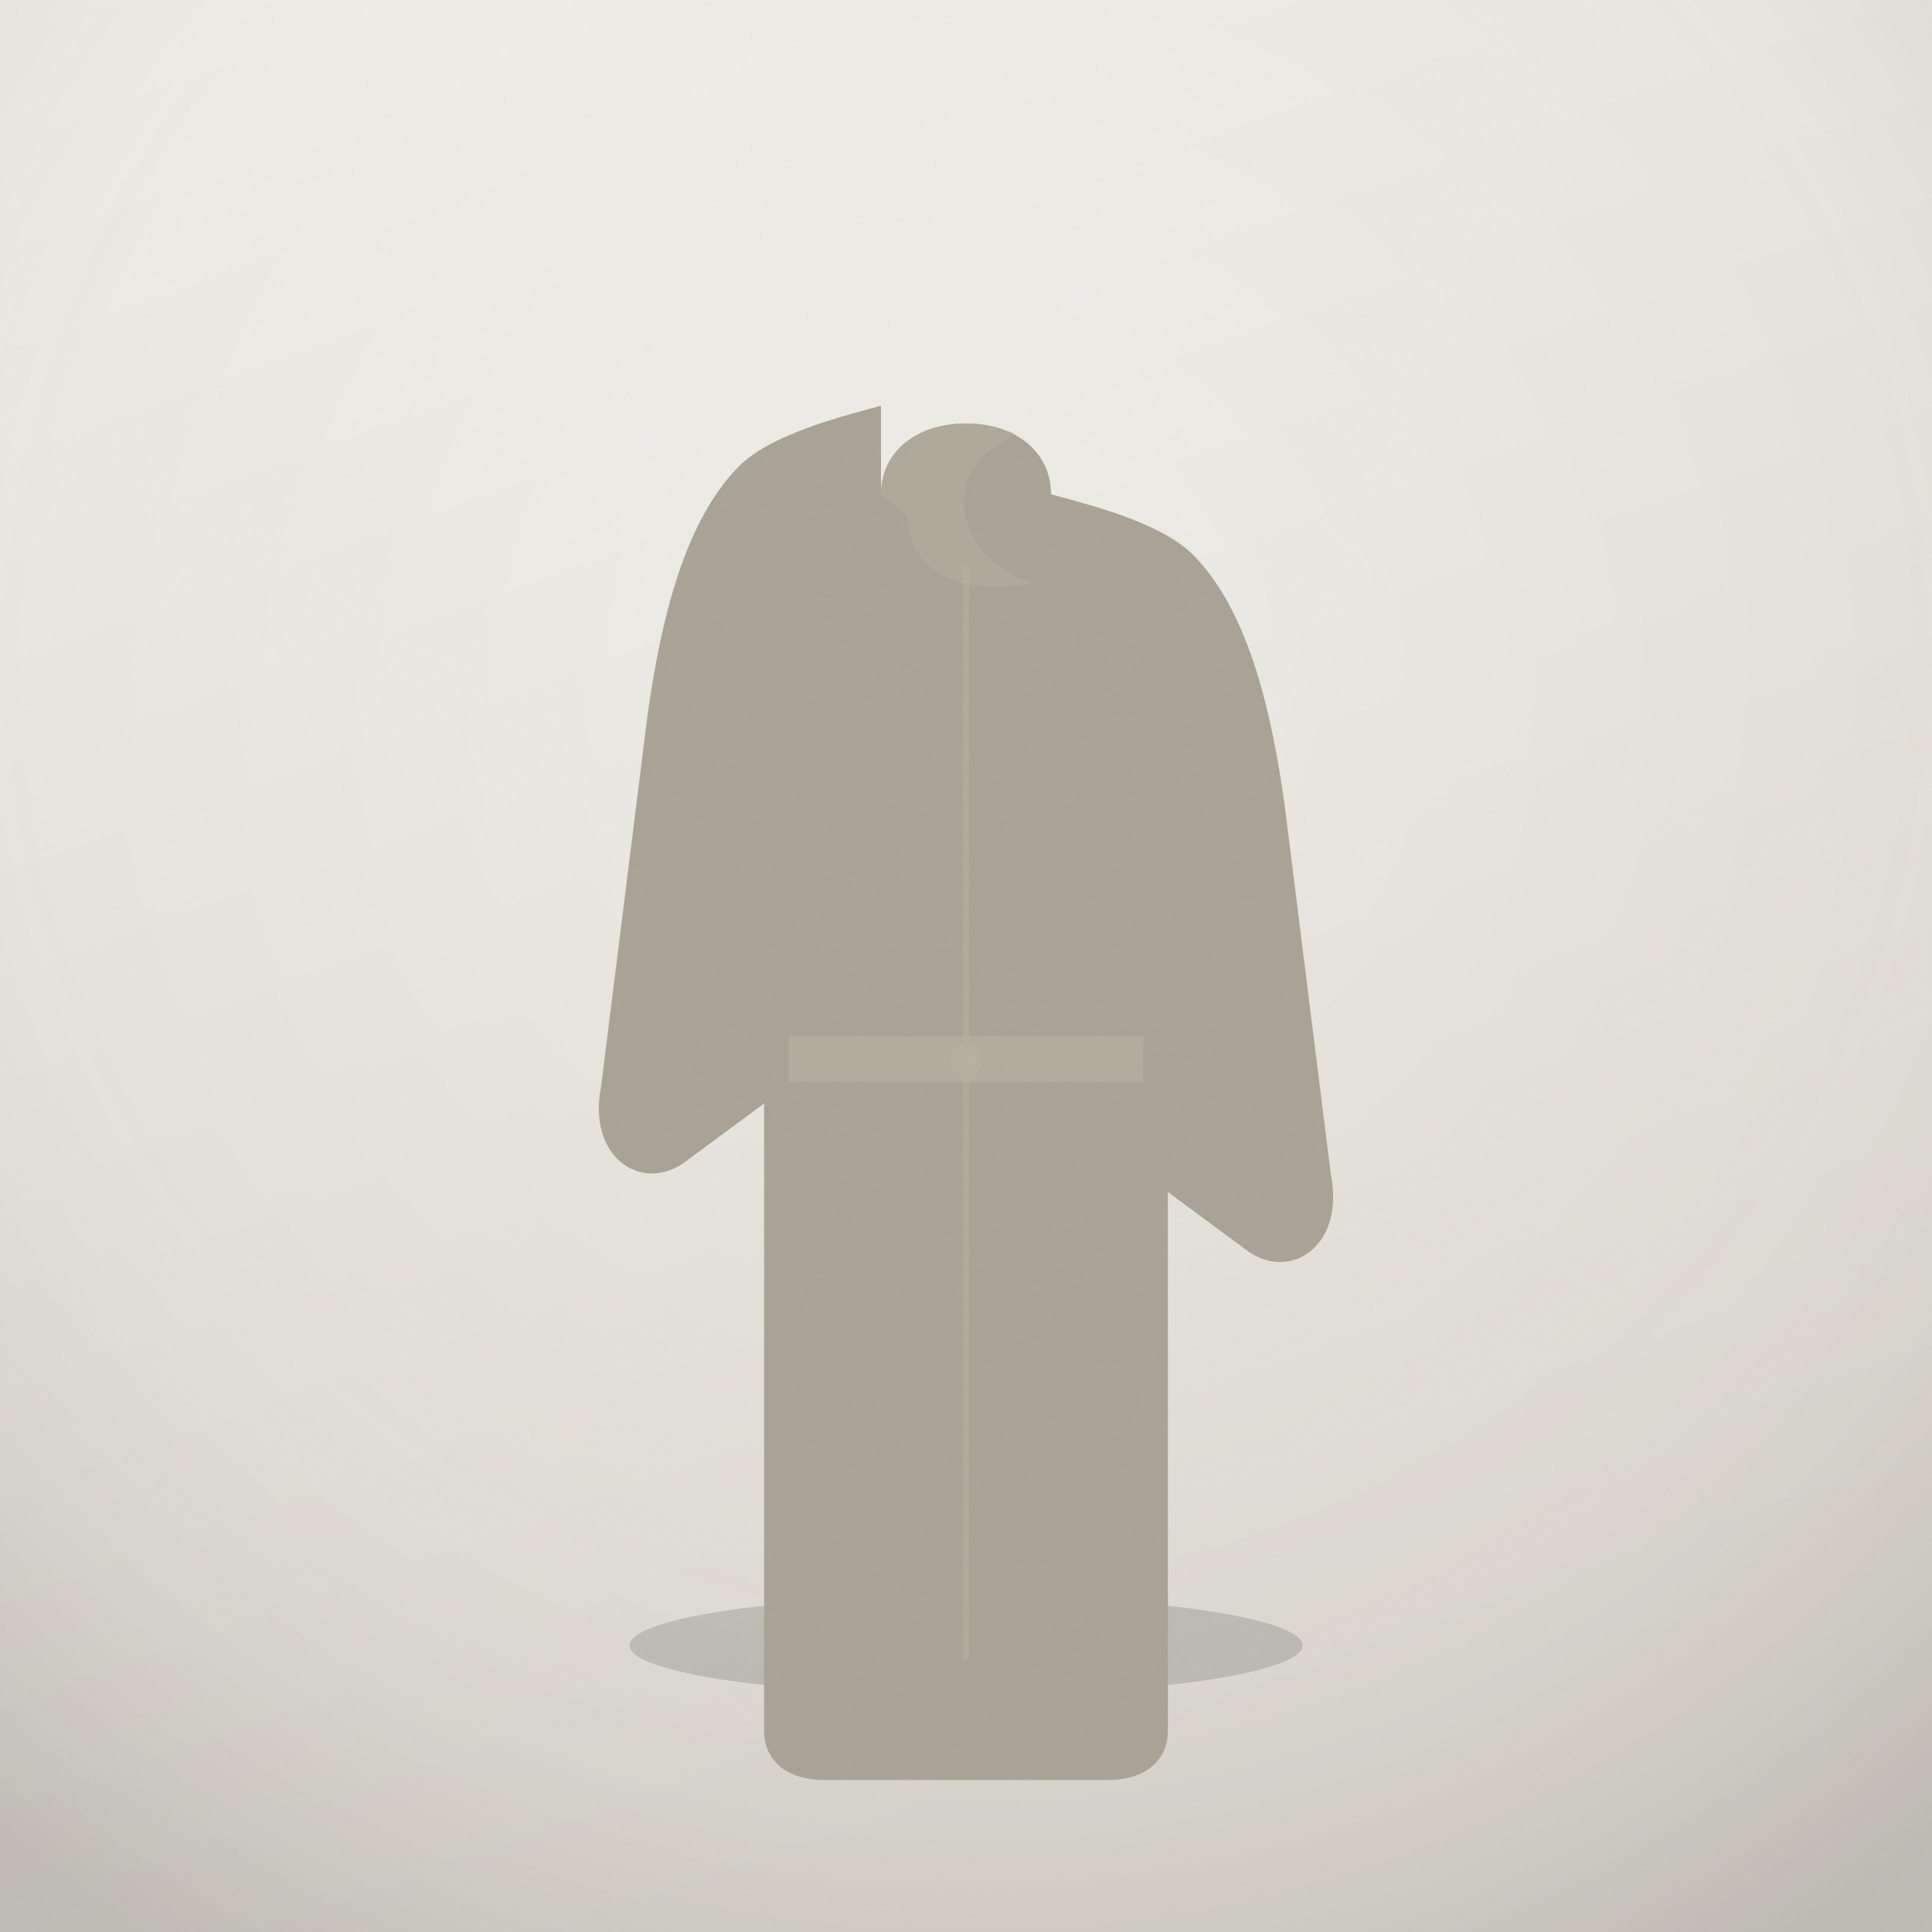
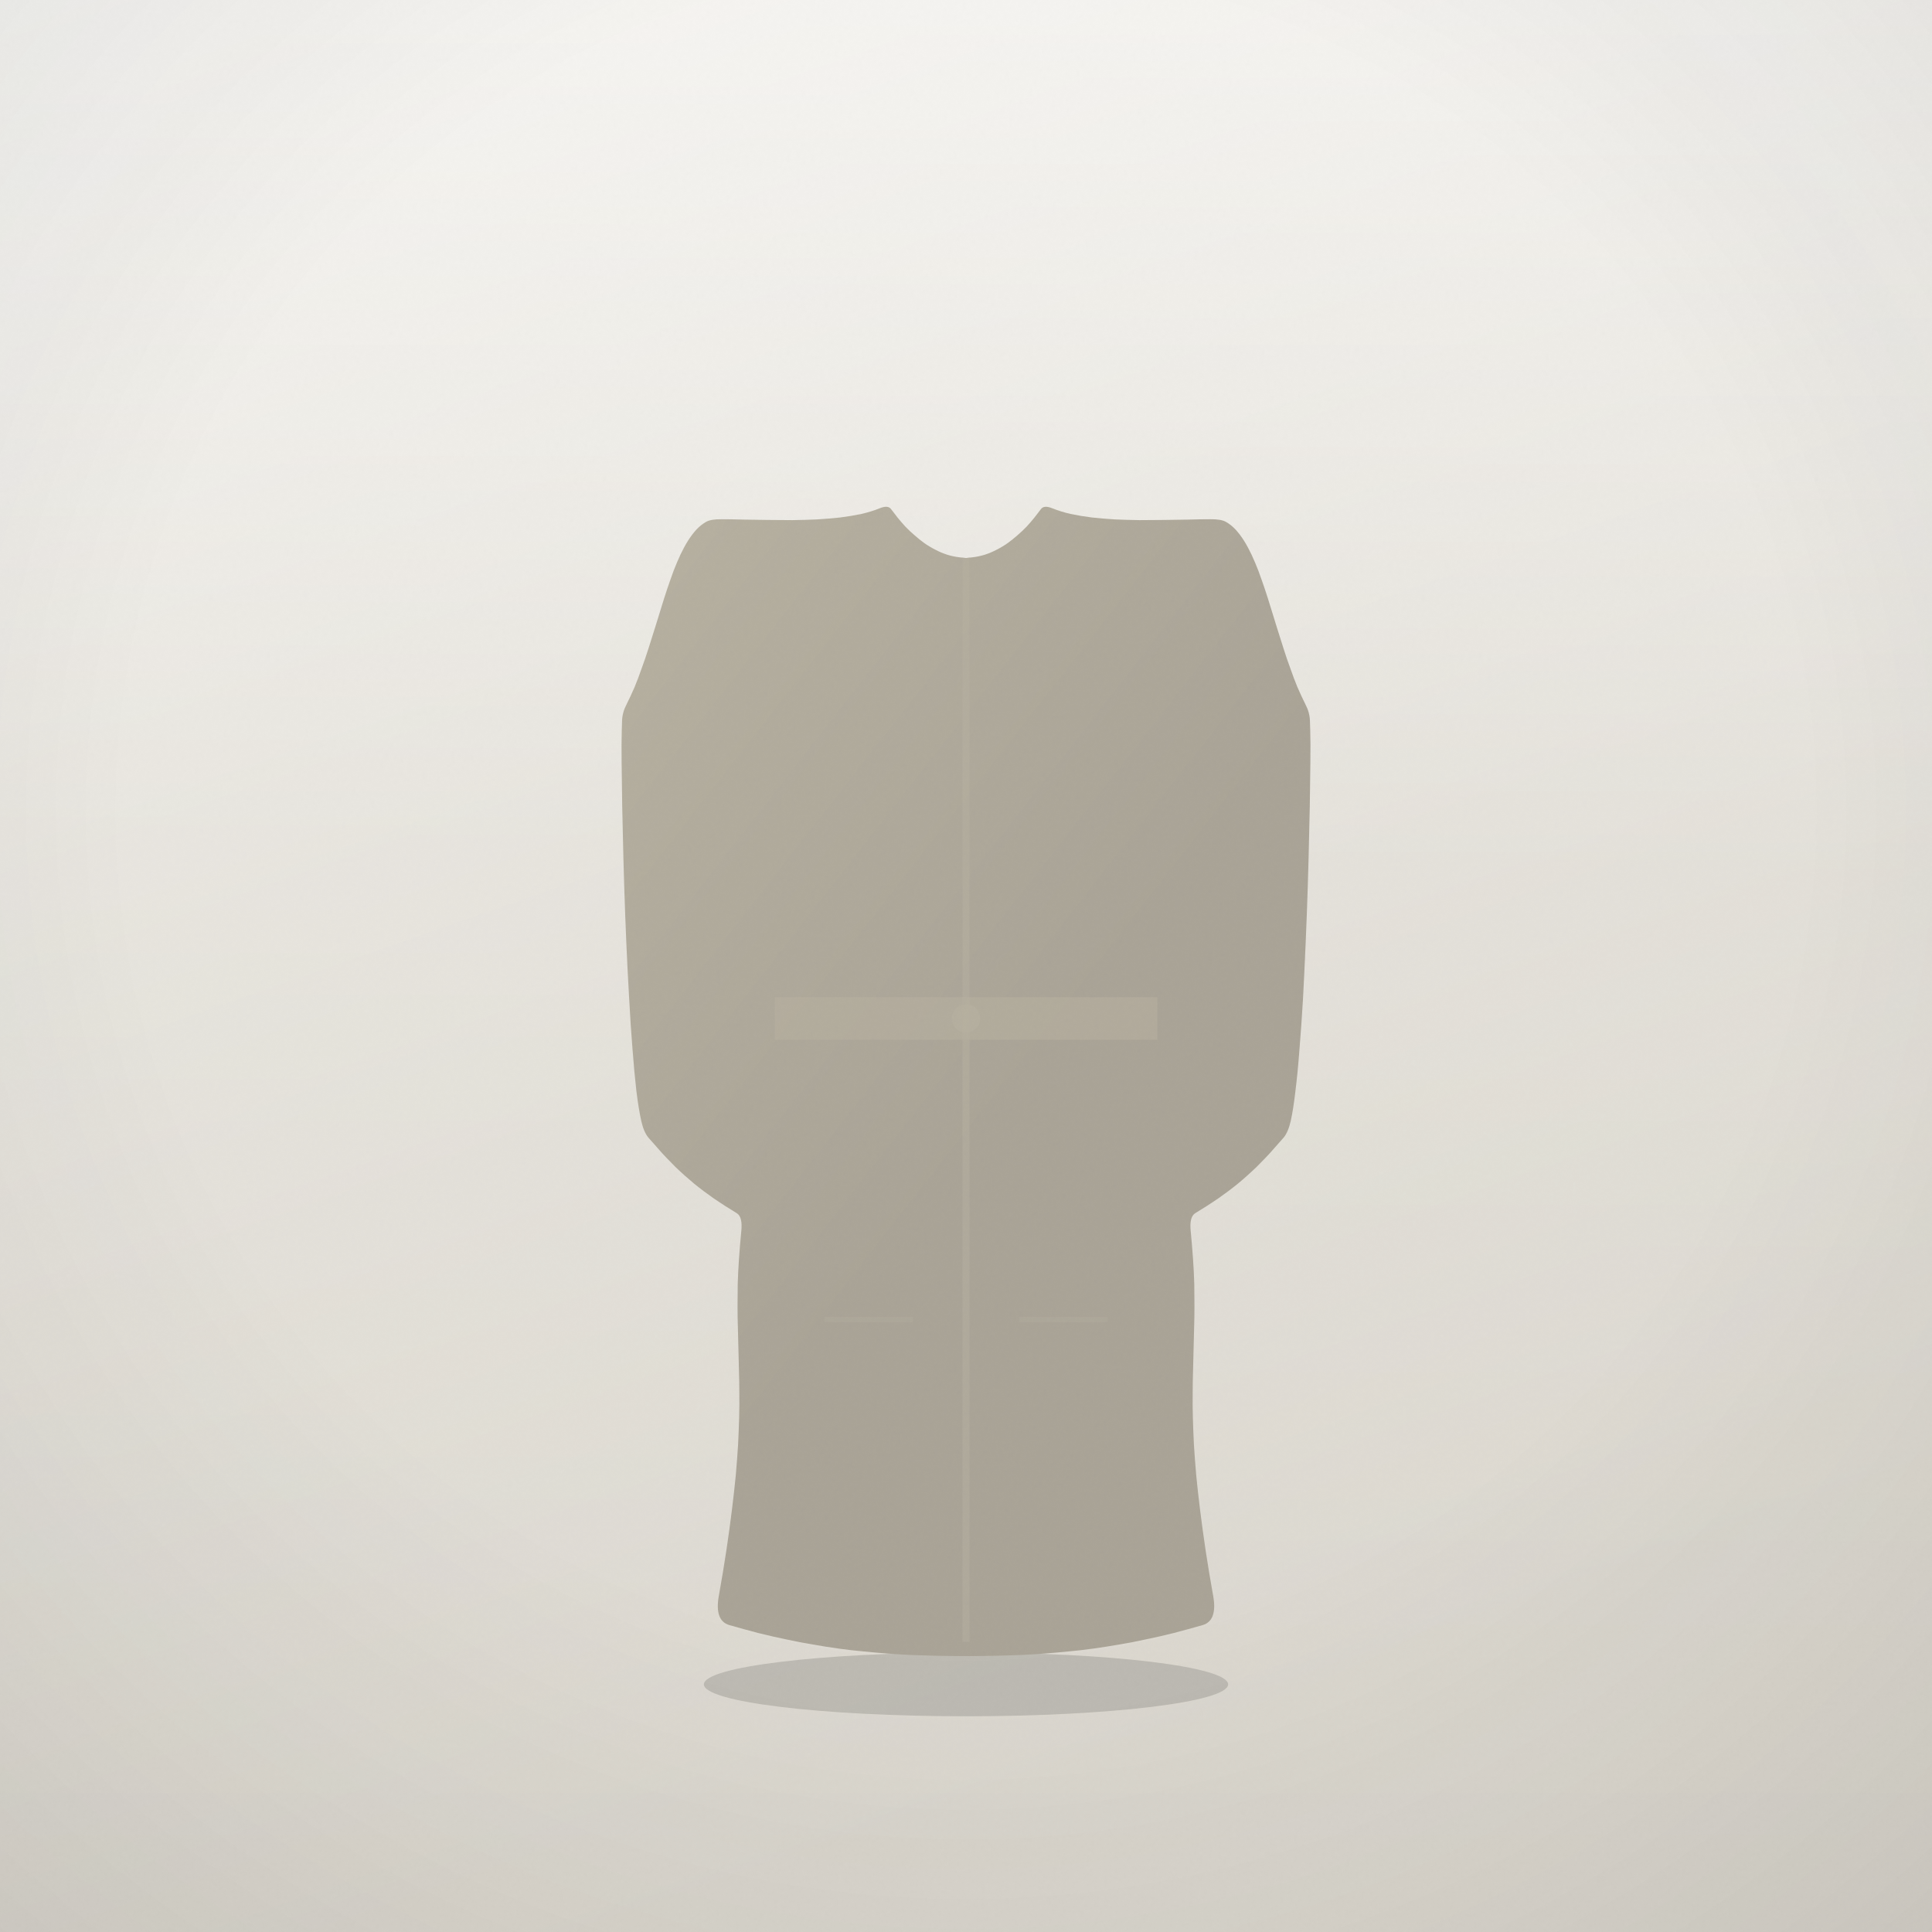
<svg xmlns="http://www.w3.org/2000/svg" viewBox="0 0 480 480" width="480" height="480" preserveAspectRatio="xMidYMid slice" role="img">
  <defs>
    <linearGradient id="bga34" x1="0" y1="0" x2="0.35" y2="1">
      <stop offset="0" stop-color="#EDEBE5" />
      <stop offset="1" stop-color="#DAD6CD" />
    </linearGradient>
-     <radialGradient id="lita34" cx="0.5" cy="0.34" r="0.78">
-       <stop offset="0" stop-color="#ffffff" stop-opacity="0.34" />
-       <stop offset="0.62" stop-color="#ffffff" stop-opacity="0.06" />
-       <stop offset="1" stop-color="#111111" stop-opacity="0.14" />
+     <linearGradient id="keya34" x1="0" y1="0" x2="0" y2="1">
+       <stop offset="0" stop-color="#ffffff" stop-opacity="0.5" />
+       <stop offset="0.45" stop-color="#ffffff" stop-opacity="0.1" />
+       <stop offset="1" stop-color="#ffffff" stop-opacity="0" />
+     </linearGradient>
+     <radialGradient id="viga34" cx="0.5" cy="0.42" r="0.78">
+       <stop offset="0.55" stop-color="#111111" stop-opacity="0" />
+       <stop offset="1" stop-color="#111111" stop-opacity="0.09" />
    </radialGradient>
-     <linearGradient id="faba34" x1="0.2" y1="0" x2="0.8" y2="1">
+     <linearGradient id="faba34" x1="0.12" y1="0" x2="0.88" y2="1">
      <stop offset="0" stop-color="#B5AF9F" />
+       <stop offset="0.55" stop-color="#A9A396" />
+       <stop offset="1" stop-color="#A9A396" />
+     </linearGradient>
+     <linearGradient id="figFIG" x1="0.1" y1="0" x2="0.9" y2="1">
+       <stop offset="0" stop-color="#B5AF9F" />
+       <stop offset="0.6" stop-color="#A9A396" />
      <stop offset="1" stop-color="#A9A396" />
    </linearGradient>
    <filter id="graina34" x="0" y="0" width="100%" height="100%">
      <feTurbulence type="fractalNoise" baseFrequency="0.85" numOctaves="3" stitchTiles="stitch" />
      <feColorMatrix type="saturate" values="0" />
      <feComponentTransfer>
        <feFuncA type="linear" slope="0.5" />
      </feComponentTransfer>
    </filter>
  </defs>
  <g id="art">
    <rect width="480" height="480" fill="url(#bga34)" />
-     <rect width="480" height="480" fill="url(#lita34)" />
+     <rect width="480" height="480" fill="url(#keya34)" />
    <g transform="translate(240 246) scale(0.44) translate(-400 -520)">
-       <ellipse cx="400" cy="890" rx="190" ry="28" fill="#111111" opacity="0.16" />
-       <path fill="#A9A396" d="M352 240c0-24 20-40 48-40s48 16 48 40c22 6 62 16 80 34 30 30 44 84 52 142l26 208c8 40-22 60-46 44l-46-34v304c0 18-14 28-34 28H320c-20 0-34-10-34-28V584l-46 34c-24 16-54-4-46-44l26-208c8-58 22-112 52-142 18-18 58-28 80-34Z" />
-       <path fill="#B5AF9F" opacity="0.5" d="M352 240c0-24 20-40 48-40 10 0 19 2 28 6-17 9-28 20-29 34-2 22 14 42 38 50-7 2-14 2-22 2-30 0-48-16-48-40z" />
-       <path fill="none" stroke="#B5AF9F" stroke-width="3.5" opacity="0.6" d="M400 280v618" />
-       <rect x="300" y="546" width="200" height="26" fill="#B5AF9F" opacity="0.7" />
-       <g fill="#B5AF9F" opacity="0.9">
-         <circle cx="400" cy="559" r="9" />
+       <ellipse cx="400" cy="912" rx="148" ry="18" fill="#111111" opacity="0.16" />
+       <defs>
+         <clipPath id="cl24">
+           <path d="M400.0 276.0Q400.0 276.0 403.6 275.6Q407.2 275.2 410.7 274.1Q414.1 273.0 417.3 271.3Q420.5 269.7 423.5 267.6Q426.4 265.5 429.1 263.1Q431.8 260.8 434.2 258.3Q436.5 255.8 438.6 253.2Q440.6 250.7 442.3 248.4Q444.0 246.0 448.7 247.9Q453.4 249.8 459.0 251.1Q464.7 252.3 471.0 253.1Q477.4 253.8 484.2 254.2Q491.0 254.5 498.0 254.6Q505.0 254.6 511.9 254.5Q518.8 254.4 525.4 254.3Q532.0 254.1 538.0 254.1Q544.0 254.0 546.8 255.6Q549.6 257.2 552.1 259.8Q554.6 262.5 556.9 266.1Q559.1 269.6 561.2 274.0Q563.2 278.3 565.1 283.2Q566.9 288.1 568.7 293.4Q570.5 298.8 572.2 304.4Q574.0 310.0 575.7 315.7Q577.5 321.4 579.3 327.1Q581.1 332.8 583.1 338.2Q585.0 343.7 587.1 348.8Q589.3 353.9 591.6 358.5Q594.0 363.0 594.2 367.7Q594.4 372.4 594.5 381.5Q594.5 390.6 594.3 403.0Q594.2 415.5 593.8 430.2Q593.5 445.0 593.0 461.0Q592.5 477.0 591.8 493.2Q591.1 509.4 590.3 524.7Q589.4 540.0 588.3 553.4Q587.3 566.7 586.0 577.1Q584.8 587.4 583.4 593.7Q582.0 600.0 579.4 603.2Q576.7 606.3 574.1 609.2Q571.6 612.1 569.0 614.8Q566.5 617.4 564.0 619.9Q561.4 622.4 558.8 624.7Q556.3 627.0 553.6 629.2Q550.9 631.4 548.1 633.5Q545.3 635.6 542.3 637.7Q539.3 639.7 536.1 641.8Q532.9 643.8 529.5 645.9Q526.0 648.0 526.9 656.3Q527.7 664.5 528.2 671.9Q528.7 679.2 528.9 685.9Q529.0 692.5 529.0 698.7Q529.0 704.9 528.8 710.9Q528.7 716.8 528.5 722.8Q528.3 728.7 528.2 734.9Q528.0 741.0 528.0 747.6Q527.9 754.1 528.1 761.4Q528.3 768.6 528.7 776.7Q529.2 784.8 530.0 794.0Q530.9 803.2 532.2 813.7Q533.5 824.2 535.3 836.3Q537.1 848.3 539.6 862.2Q542.0 876.0 533.7 878.5Q525.3 880.9 517.3 883.0Q509.3 885.0 501.5 886.6Q493.8 888.3 486.4 889.5Q479.0 890.8 471.8 891.8Q464.7 892.8 457.8 893.4Q450.9 894.1 444.2 894.6Q437.6 895.1 431.1 895.4Q424.7 895.6 418.4 895.8Q412.2 895.9 406.1 896.0Q400.0 896.0 393.9 896.0Q387.8 895.9 381.6 895.8Q375.3 895.6 368.9 895.4Q362.4 895.1 355.8 894.6Q349.1 894.1 342.2 893.4Q335.3 892.8 328.2 891.8Q321.0 890.8 313.6 889.5Q306.2 888.3 298.5 886.6Q290.7 885.0 282.7 883.0Q274.7 880.9 266.3 878.5Q258.0 876.0 260.4 862.2Q262.9 848.3 264.7 836.3Q266.5 824.2 267.8 813.7Q269.1 803.2 270.0 794.0Q270.8 784.8 271.3 776.7Q271.7 768.6 271.9 761.4Q272.1 754.1 272.0 747.6Q272.0 741.0 271.8 734.9Q271.7 728.7 271.5 722.8Q271.3 716.8 271.2 710.9Q271.0 704.9 271.0 698.7Q271.0 692.5 271.1 685.9Q271.3 679.2 271.8 671.9Q272.3 664.5 273.1 656.3Q274.0 648.0 270.5 645.9Q267.1 643.8 263.9 641.8Q260.7 639.7 257.7 637.7Q254.7 635.6 251.9 633.5Q249.1 631.4 246.4 629.2Q243.8 627.0 241.2 624.7Q238.6 622.4 236.0 619.9Q233.5 617.4 231.0 614.8Q228.4 612.1 225.9 609.2Q223.3 606.3 220.6 603.2Q218.0 600.0 216.6 593.7Q215.2 587.4 213.9 577.1Q212.7 566.7 211.7 553.4Q210.6 540.0 209.8 524.7Q208.9 509.4 208.2 493.2Q207.5 477.0 207.0 461.0Q206.5 445.0 206.2 430.2Q205.8 415.5 205.7 403.0Q205.5 390.6 205.5 381.5Q205.6 372.4 205.8 367.7Q206.0 363.0 208.4 358.5Q210.7 353.9 212.9 348.8Q215.0 343.7 216.9 338.2Q218.9 332.8 220.7 327.1Q222.5 321.4 224.3 315.7Q226.0 310.0 227.8 304.4Q229.5 298.8 231.3 293.4Q233.1 288.1 234.9 283.2Q236.8 278.3 238.8 274.0Q240.9 269.6 243.1 266.1Q245.4 262.5 247.9 259.8Q250.4 257.2 253.2 255.6Q256.0 254.0 262.0 254.1Q268.0 254.1 274.6 254.3Q281.2 254.4 288.1 254.5Q295.0 254.6 302.0 254.6Q309.0 254.5 315.8 254.2Q322.6 253.8 329.0 253.1Q335.3 252.3 341.0 251.1Q346.6 249.8 351.3 247.9Q356.0 246.0 357.7 248.4Q359.4 250.7 361.4 253.2Q363.5 255.8 365.8 258.3Q368.2 260.8 370.9 263.1Q373.6 265.5 376.5 267.6Q379.5 269.7 382.7 271.3Q385.9 273.0 389.3 274.1Q392.8 275.2 396.4 275.6Z" />
+         </clipPath>
+       </defs>
+       <path fill="url(#faba34)" d="M400.0 276.0Q400.0 276.0 403.6 275.6Q407.2 275.2 410.7 274.1Q414.1 273.0 417.3 271.3Q420.5 269.7 423.5 267.6Q426.4 265.5 429.1 263.1Q431.8 260.8 434.2 258.3Q436.5 255.8 438.6 253.2Q440.6 250.7 442.3 248.4Q444.0 246.0 448.7 247.9Q453.4 249.8 459.0 251.1Q464.7 252.3 471.0 253.1Q477.4 253.8 484.2 254.2Q491.0 254.5 498.0 254.6Q505.0 254.6 511.9 254.5Q518.8 254.4 525.4 254.3Q532.0 254.1 538.0 254.1Q544.0 254.0 546.8 255.6Q549.6 257.2 552.1 259.8Q554.6 262.5 556.9 266.1Q559.1 269.6 561.2 274.0Q563.2 278.3 565.1 283.2Q566.9 288.1 568.7 293.4Q570.5 298.8 572.2 304.4Q574.0 310.0 575.7 315.7Q577.5 321.4 579.3 327.1Q581.1 332.8 583.1 338.2Q585.0 343.7 587.1 348.8Q589.3 353.9 591.6 358.5Q594.0 363.0 594.2 367.7Q594.4 372.4 594.5 381.5Q594.5 390.6 594.3 403.0Q594.2 415.5 593.8 430.2Q593.5 445.0 593.0 461.0Q592.5 477.0 591.8 493.2Q591.1 509.4 590.3 524.7Q589.4 540.0 588.3 553.4Q587.3 566.7 586.0 577.1Q584.8 587.4 583.4 593.7Q582.0 600.0 579.4 603.2Q576.7 606.3 574.1 609.2Q571.6 612.1 569.0 614.8Q566.5 617.4 564.0 619.9Q561.4 622.4 558.8 624.7Q556.3 627.0 553.6 629.2Q550.9 631.4 548.1 633.5Q545.3 635.6 542.3 637.7Q539.3 639.7 536.1 641.8Q532.9 643.8 529.5 645.9Q526.0 648.0 526.9 656.3Q527.7 664.5 528.2 671.9Q528.7 679.2 528.9 685.9Q529.0 692.5 529.0 698.7Q529.0 704.9 528.8 710.9Q528.7 716.8 528.5 722.8Q528.3 728.7 528.2 734.9Q528.0 741.0 528.0 747.6Q527.9 754.1 528.1 761.4Q528.3 768.6 528.7 776.7Q529.2 784.8 530.0 794.0Q530.9 803.2 532.2 813.7Q533.5 824.2 535.3 836.3Q537.1 848.3 539.6 862.2Q542.0 876.0 533.7 878.5Q525.3 880.9 517.3 883.0Q509.3 885.0 501.5 886.6Q493.8 888.3 486.4 889.5Q479.0 890.8 471.8 891.8Q464.7 892.8 457.8 893.4Q450.9 894.1 444.2 894.6Q437.6 895.1 431.1 895.4Q424.7 895.6 418.4 895.8Q412.2 895.9 406.1 896.0Q400.0 896.0 393.9 896.0Q387.8 895.9 381.6 895.8Q375.3 895.6 368.9 895.4Q362.4 895.1 355.8 894.6Q349.1 894.1 342.2 893.4Q335.3 892.8 328.2 891.8Q321.0 890.8 313.6 889.5Q306.2 888.3 298.5 886.6Q290.7 885.0 282.7 883.0Q274.7 880.9 266.3 878.5Q258.0 876.0 260.4 862.2Q262.9 848.3 264.7 836.3Q266.5 824.2 267.8 813.7Q269.1 803.2 270.0 794.0Q270.8 784.8 271.3 776.7Q271.7 768.6 271.9 761.4Q272.1 754.1 272.0 747.6Q272.0 741.0 271.8 734.9Q271.7 728.7 271.5 722.8Q271.3 716.8 271.2 710.9Q271.0 704.9 271.0 698.7Q271.0 692.5 271.1 685.9Q271.3 679.2 271.8 671.9Q272.3 664.5 273.1 656.3Q274.0 648.0 270.5 645.9Q267.1 643.8 263.9 641.8Q260.7 639.7 257.7 637.7Q254.7 635.6 251.9 633.5Q249.1 631.4 246.4 629.2Q243.8 627.0 241.2 624.7Q238.6 622.4 236.0 619.9Q233.5 617.4 231.0 614.8Q228.4 612.1 225.9 609.2Q223.3 606.3 220.6 603.2Q218.0 600.0 216.6 593.7Q215.2 587.4 213.9 577.1Q212.7 566.7 211.7 553.4Q210.6 540.0 209.8 524.7Q208.9 509.4 208.2 493.2Q207.5 477.0 207.0 461.0Q206.5 445.0 206.2 430.2Q205.8 415.5 205.7 403.0Q205.5 390.6 205.5 381.5Q205.6 372.4 205.8 367.7Q206.0 363.0 208.4 358.5Q210.7 353.9 212.9 348.8Q215.0 343.7 216.9 338.2Q218.9 332.8 220.7 327.1Q222.5 321.4 224.3 315.7Q226.0 310.0 227.8 304.4Q229.5 298.8 231.3 293.4Q233.1 288.1 234.9 283.2Q236.8 278.3 238.8 274.0Q240.9 269.6 243.1 266.1Q245.4 262.5 247.9 259.8Q250.4 257.2 253.2 255.6Q256.0 254.0 262.0 254.1Q268.0 254.1 274.6 254.3Q281.2 254.4 288.1 254.5Q295.0 254.6 302.0 254.6Q309.0 254.5 315.8 254.2Q322.6 253.8 329.0 253.1Q335.3 252.3 341.0 251.1Q346.6 249.8 351.3 247.9Q356.0 246.0 357.7 248.4Q359.4 250.7 361.4 253.2Q363.5 255.8 365.8 258.3Q368.2 260.8 370.9 263.1Q373.6 265.5 376.5 267.6Q379.5 269.7 382.7 271.3Q385.9 273.0 389.3 274.1Q392.8 275.2 396.4 275.6Z" />
+       <g clip-path="url(#cl24)">
+         <path fill="none" stroke="#B5AF9F" stroke-width="4" opacity="0.5" d="M400 264v624" />
+         <rect x="292" y="524" width="216" height="24" fill="#B5AF9F" opacity="0.6" />
+         <g fill="#B5AF9F" opacity="0.8">
+           <circle cx="400" cy="536" r="8" />
+         </g>
+         <path fill="none" stroke="#B5AF9F" stroke-width="3" opacity="0.32" d="M320 706h50M430 706h50" />
      </g>
    </g>
-     <rect width="480" height="480" filter="url(#graina34)" opacity="0.055" />
+     <rect width="480" height="480" fill="url(#viga34)" />
+     <rect width="480" height="480" filter="url(#graina34)" opacity="0.05" />
  </g>
</svg>
